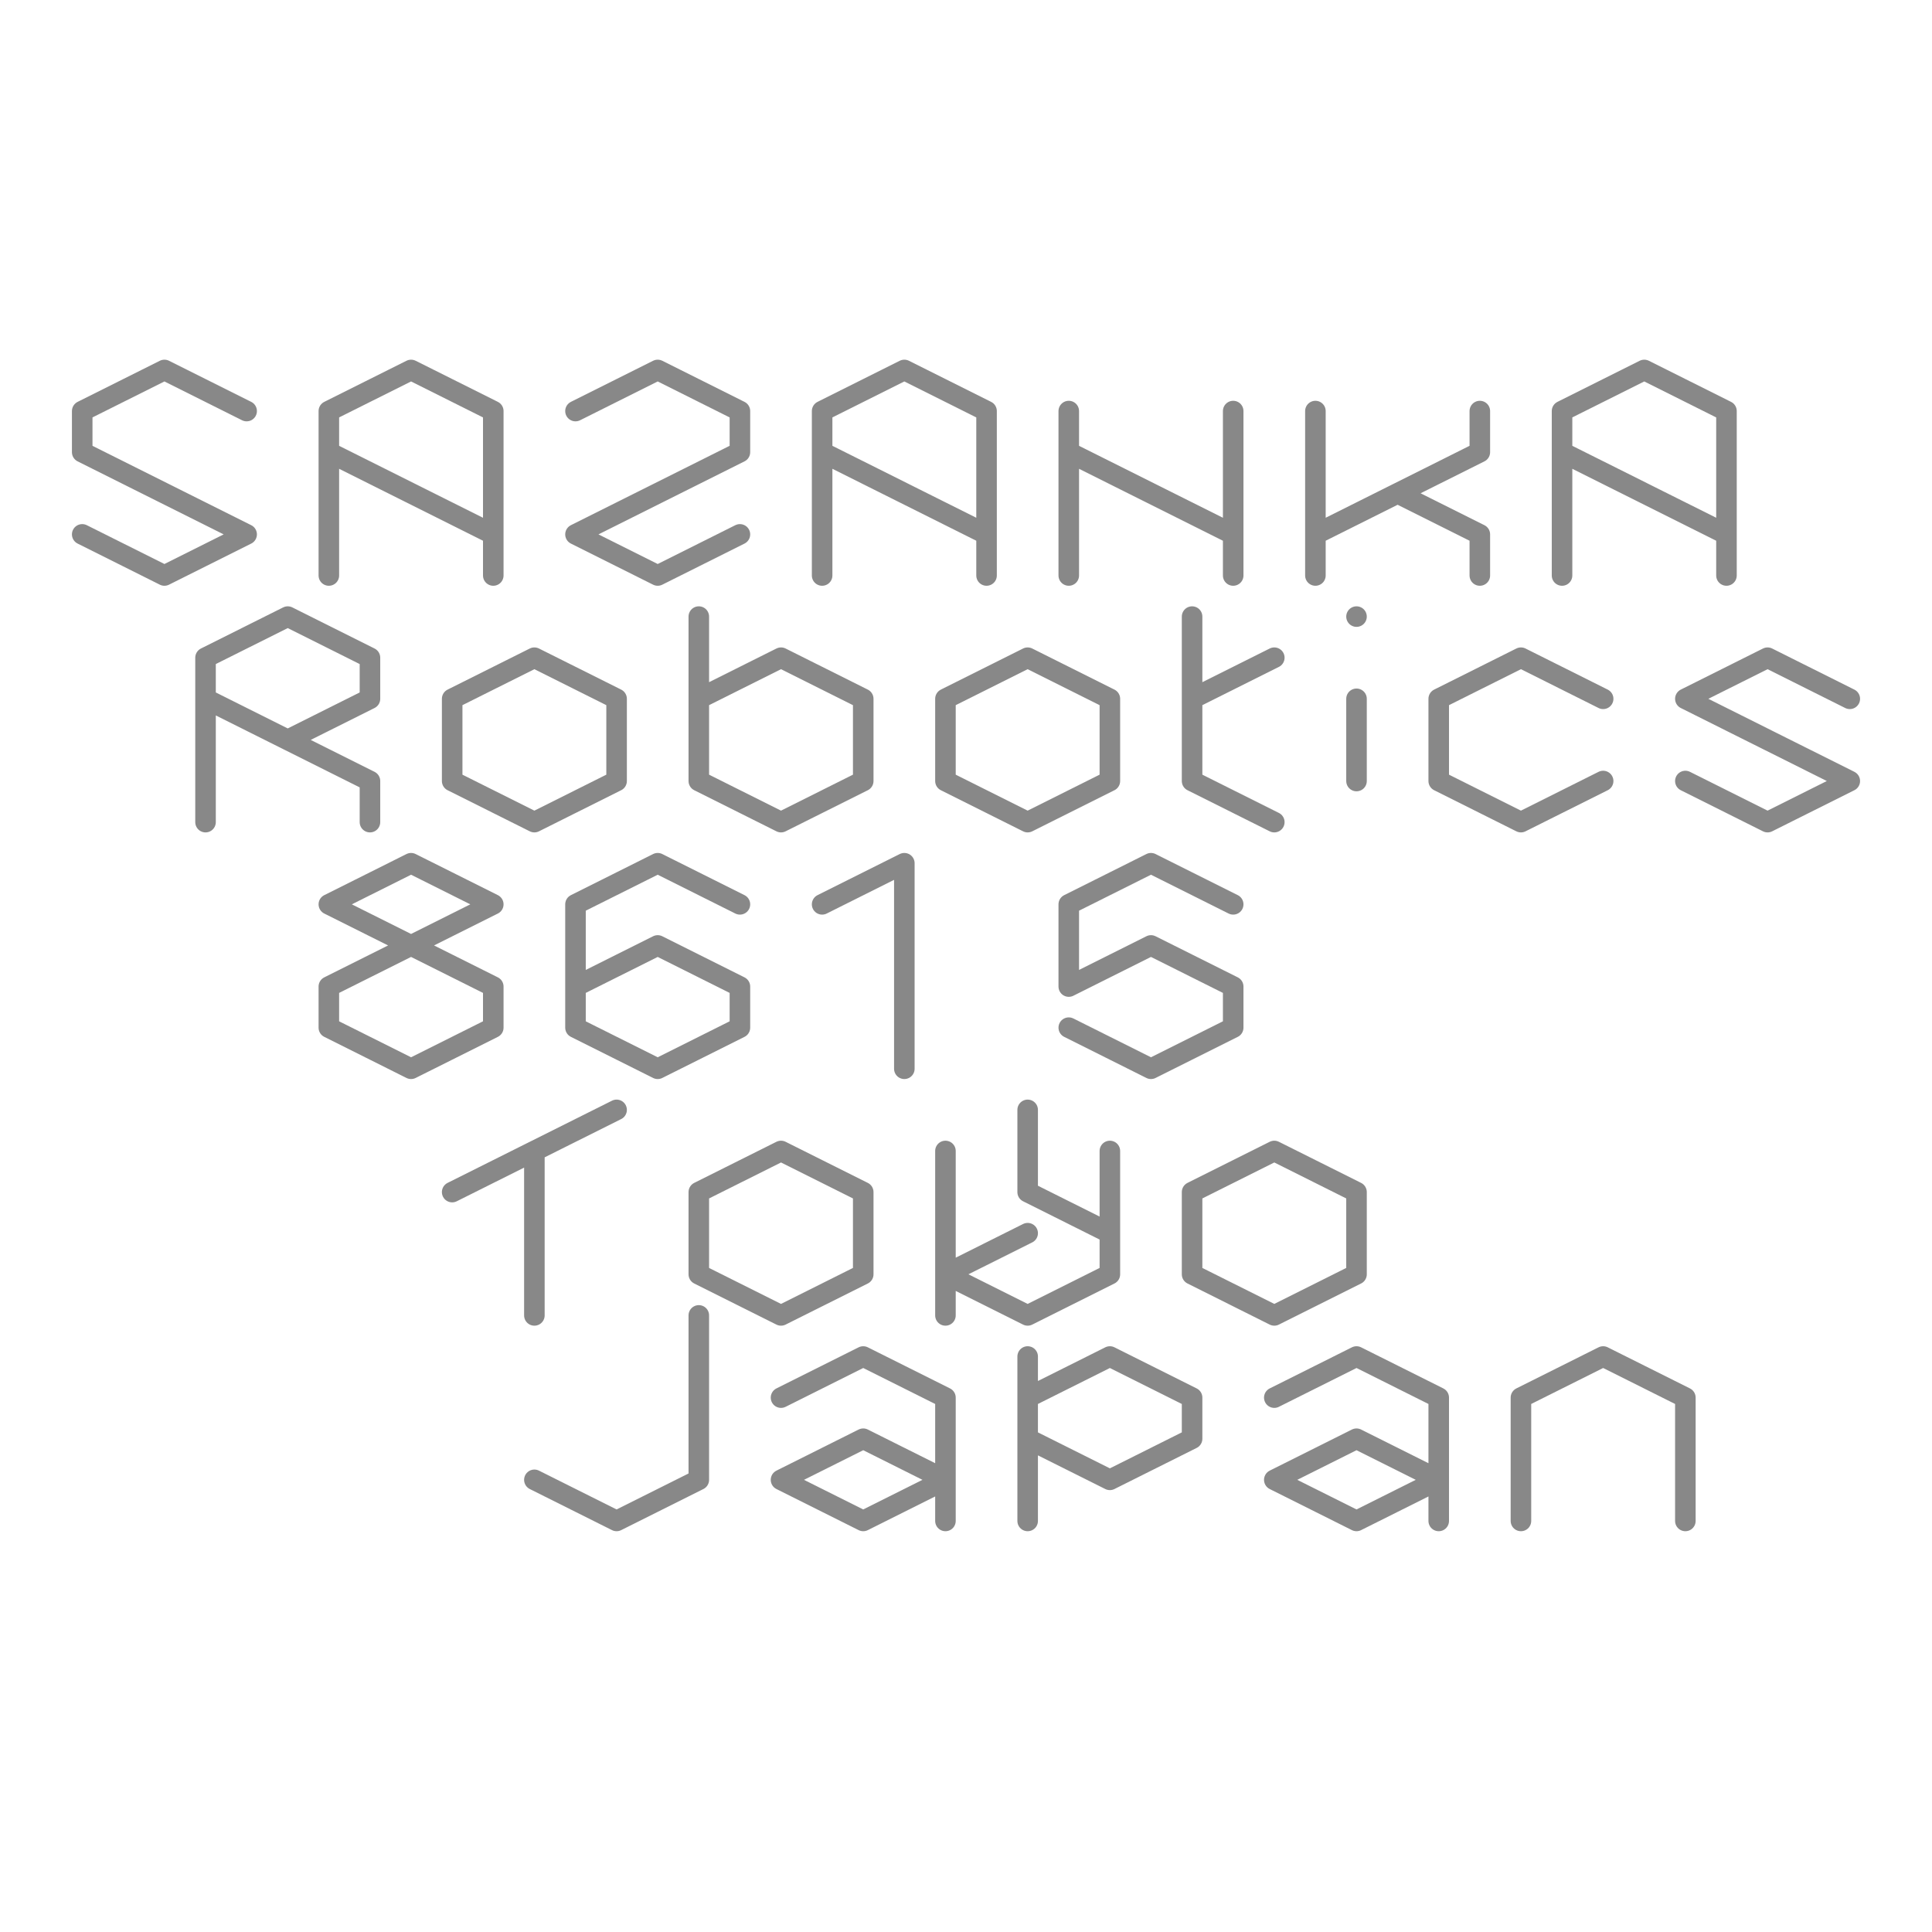
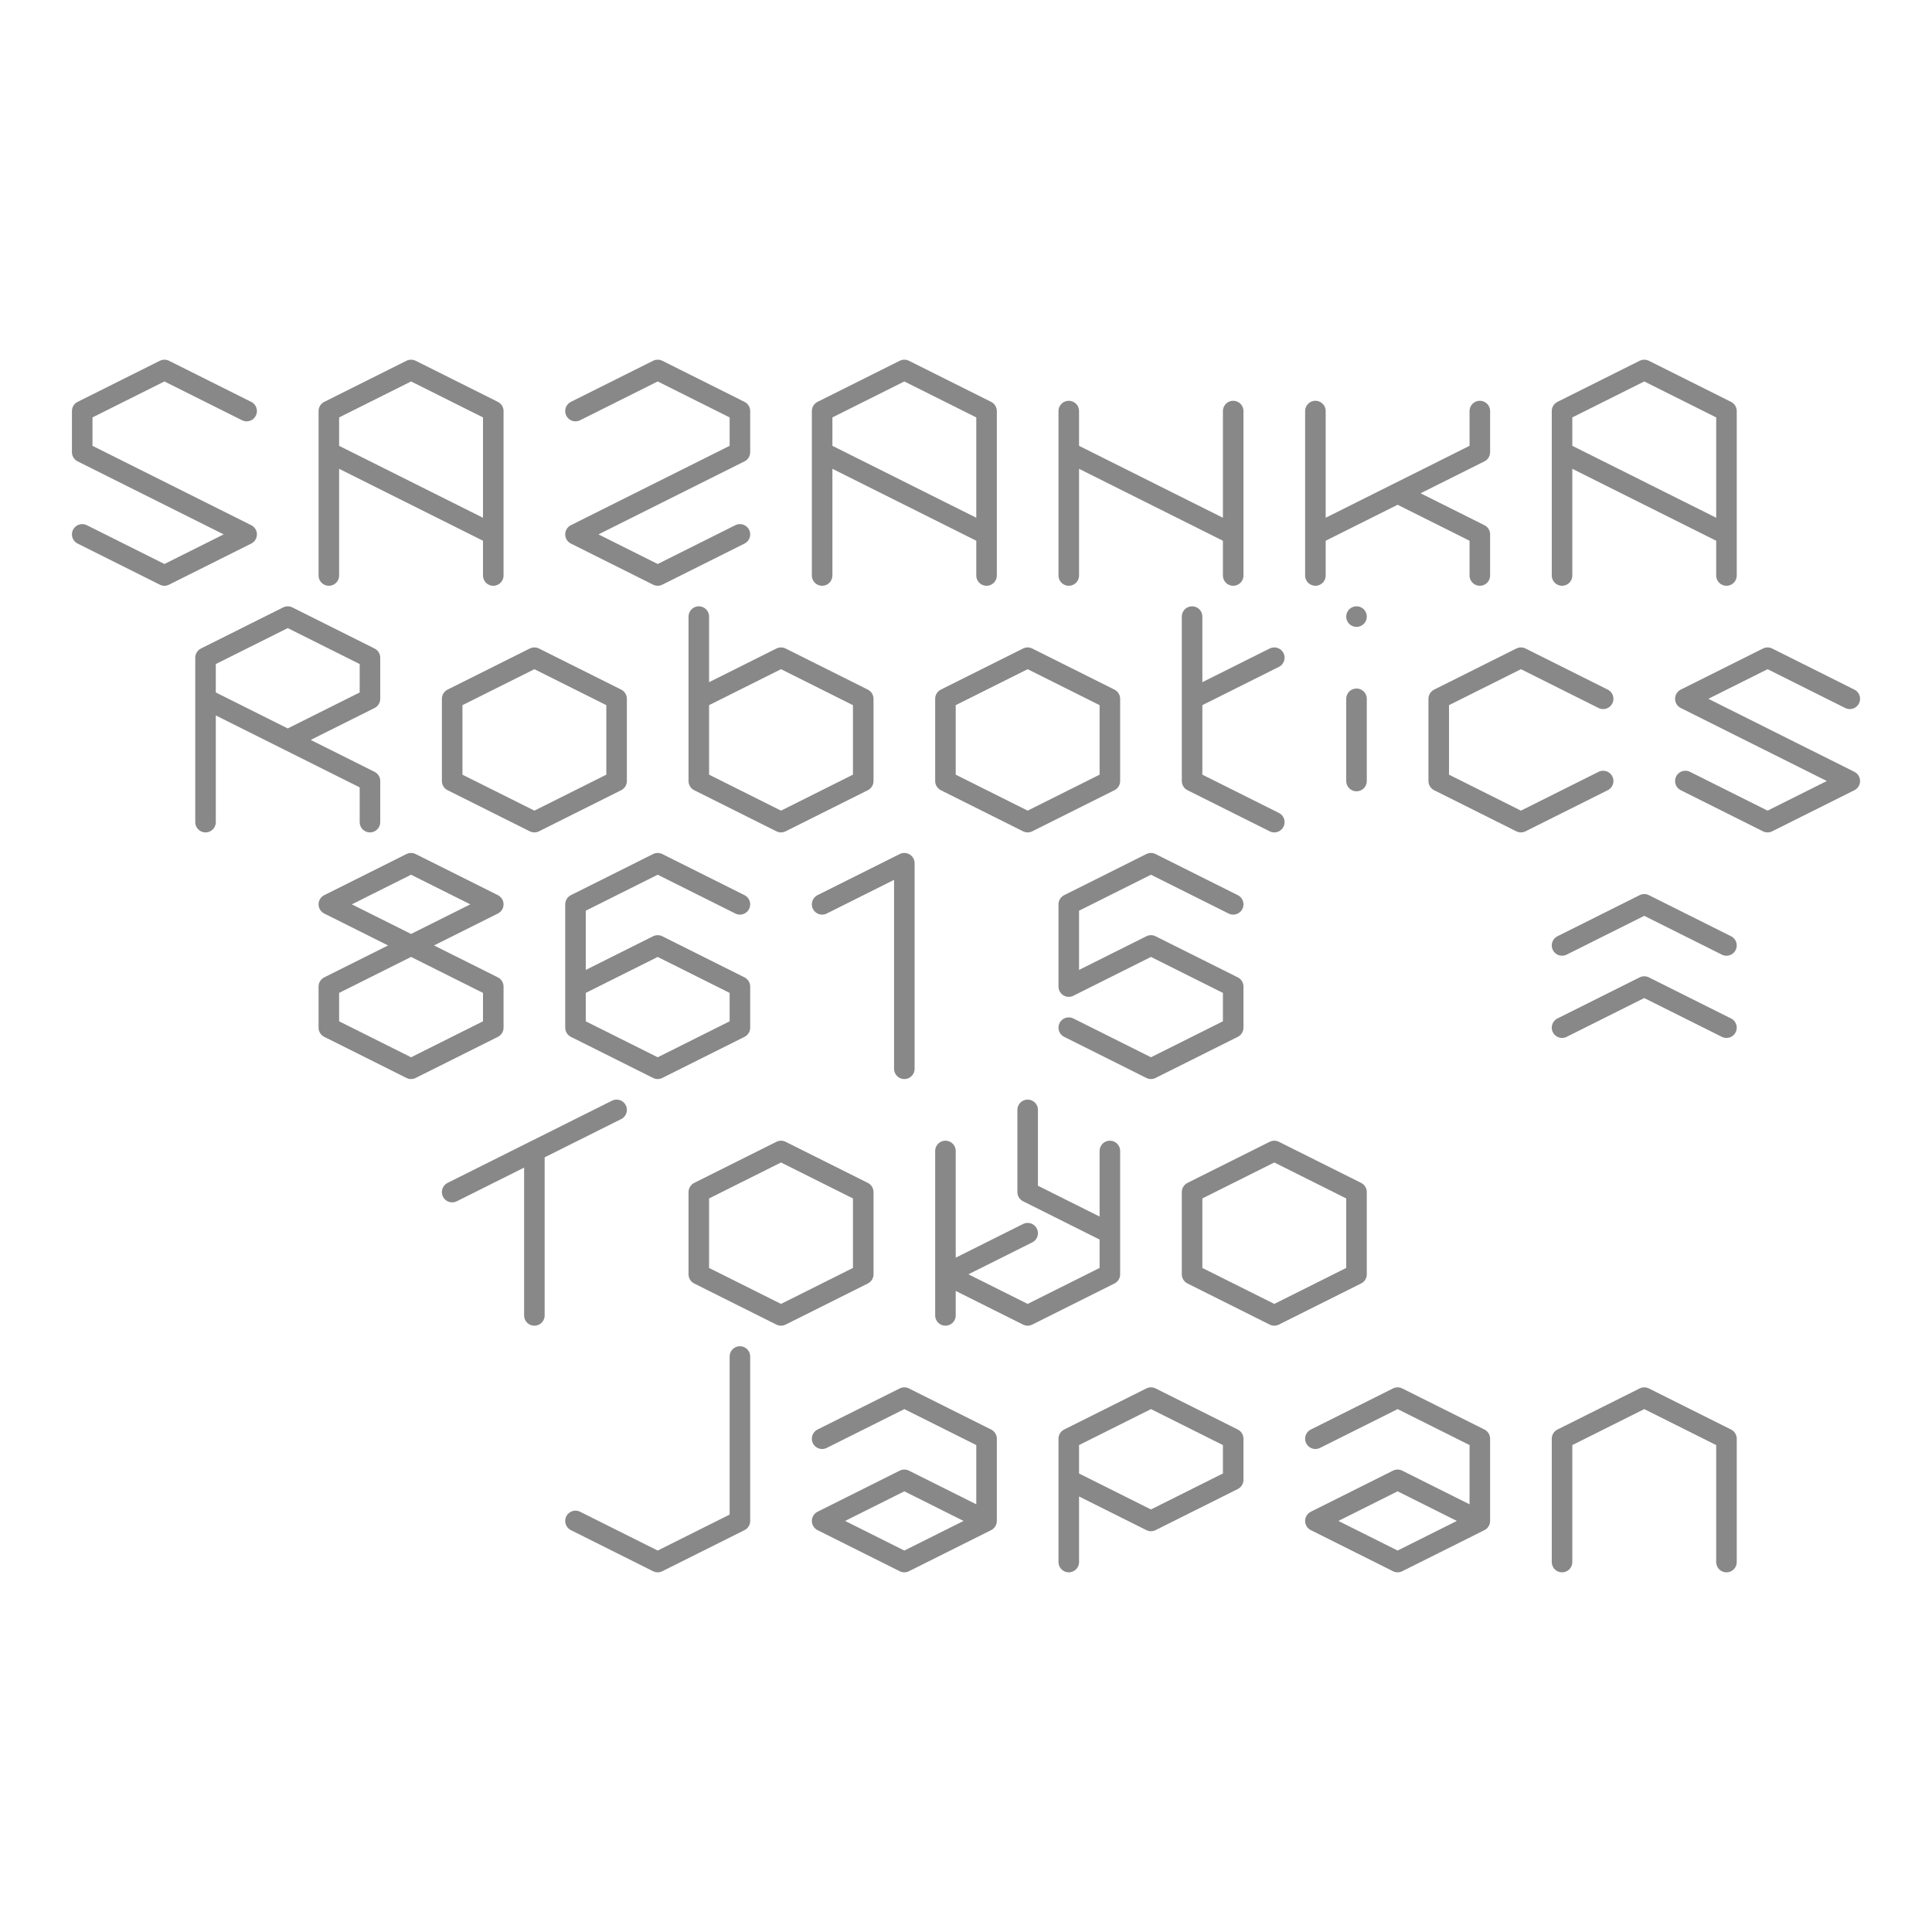
<svg xmlns="http://www.w3.org/2000/svg" width="512" height="512" viewBox="0 0 47 33">
-   <path d="   M2,2   m4,1l-2-1-2,1v1l4,2-2,1-2-1m4-4   m2,0   m0,5v-4l2-1,2,1v4-1l-4-2m4-2   m2,0   m0,1l2-1,2,1v1l-4,2,2,1,2-1m0-4   m2,0   m0,5v-4l2-1,2,1v4-1l-4-2m4-2   m2,0   m0,5v-4,1l4,2v1-4m0-1   m2,0   m0,1v4-1l4-2v-1m-2,2l2,1v1m0-5   m2,0   m0,5v-4l2-1,2,1v4-1l-4-2m4-2    M5,8   m4,5v-1l-4-2v3-4l2-1,2,1v1l-2,1m2,-3   m2,0   m0,2v2l2,1,2-1v-2l-2-1-2,1m4-2   m2,0   m0,0v4l2,1,2-1v-2l-2-1-2,1m4-2   m2,0   m0,2v2l2,1,2-1v-2l-2-1-2,1m4-2   m2,0   m0,0v4l2,1m-2-3l2-1m2,3v-2m0-2v0   m2,0   m4,2l-2-1-2,1v2l2,1,2-1m0-4   m2,0   m4,2l-2-1-2,1,4,2-2,1-2-1m4-4    M8,14   m0,3l4-2-2-1-2,1,4,2v1l-2,1-2-1v-1m4-3   m2,0   m0,3l2-1,2,1v1l-2,1-2-1v-3l2-1,2,1m0-1   m2,0   m0,1l2-1v5m2-5   m2,0   m0,4l2,1,2-1v-1l-2-1-2,1v-2l2-1,2,1m0-1    M11,20   m0,2l4-2m-2,1v4m2-5   m2,0   m0,2v2l2,1,2-1v-2l-2-1-2,1m4-2   m2,0   m0,1v4m2-2l-2,1,2,1,2-1v-3,2l-2-1v-2m2,0   m2,0   m0,2v2l2,1,2-1v-2l-2-1-2,1m4-2    M13,25   m0,4l2,1,2-1v-4   m2,0   m0,2l2-1,2,1v3-1l-2,1-2-1l2-1,2,1m0-4   m2,0   m0,1v4-3l2-1,2,1v1l-2,1-2-1m4-3   m2,0   m0,2l2-1,2,1v3-1l-2,1-2-1l2-1,2,1m0-4   m2,0   m0,5v-3l2-1,2,1v3m0-5  " style="fill:none;stroke:#888;stroke-width:.5;stroke-linecap:round;stroke-linejoin:round;" />
+   <path d="   M2,2   m4,1l-2-1-2,1v1l4,2-2,1-2-1m4-4   m2,0   m0,5v-4l2-1,2,1v4-1l-4-2m4-2   m2,0   m0,1l2-1,2,1v1l-4,2,2,1,2-1m0-4   m2,0   m0,5v-4l2-1,2,1v4-1l-4-2m4-2   m2,0   m0,5v-4,1l4,2v1-4m0-1   m2,0   m0,1v4-1l4-2v-1m-2,2l2,1v1m0-5   m2,0   m0,5v-4l2-1,2,1v4-1l-4-2m4-2    M5,8   m4,5v-1l-4-2v3-4l2-1,2,1v1l-2,1m2,-3   m2,0   m0,2v2l2,1,2-1v-2l-2-1-2,1m4-2   m2,0   m0,0v4l2,1,2-1v-2l-2-1-2,1m4-2   m2,0   m0,2v2l2,1,2-1v-2l-2-1-2,1m4-2   m2,0   m0,0v4l2,1m-2-3l2-1m2,3v-2m0-2v0   m2,0   m4,2l-2-1-2,1v2l2,1,2-1m0-4   m2,0   m4,2l-2-1-2,1,4,2-2,1-2-1m4-4    M8,14   m0,3l4-2-2-1-2,1,4,2v1l-2,1-2-1v-1m4-3   m2,0   m0,3l2-1,2,1v1l-2,1-2-1v-3l2-1,2,1m0-1   m2,0   m0,1l2-1v5m2-5   m2,0   m0,4l2,1,2-1v-1l-2-1-2,1v-2l2-1,2,1m0-1   m2,0   m4,0   m2,0   m0,2l2-1,2,1m0,2l-2-1-2,1m4-4    M11,20   m0,2l4-2m-2,1v4m2-5   m2,0   m0,2v2l2,1,2-1v-2l-2-1-2,1m4-2   m2,0   m0,1v4m2-2l-2,1,2,1,2-1v-3,2l-2-1v-2m2,0   m2,0   m0,2v2l2,1,2-1v-2l-2-1-2,1m4-2    M14,26   m0,4l2,1,2-1v-4   m2,0   m0,2l2-1,2,1v2l-2,1-2-1,2-1,2,1m0-4   m2,0   m0,5v-3l2-1,2,1v1l-2,1-2-1m4-3   m2,0   m0,2l2-1,2,1v2l-2,1-2-1,2-1,2,1m0-4   m2,0   m0,5v-3l2-1,2,1v3m0-5  " style="fill:none;stroke:#888;stroke-width:.5;stroke-linecap:round;stroke-linejoin:round;" />
</svg>
